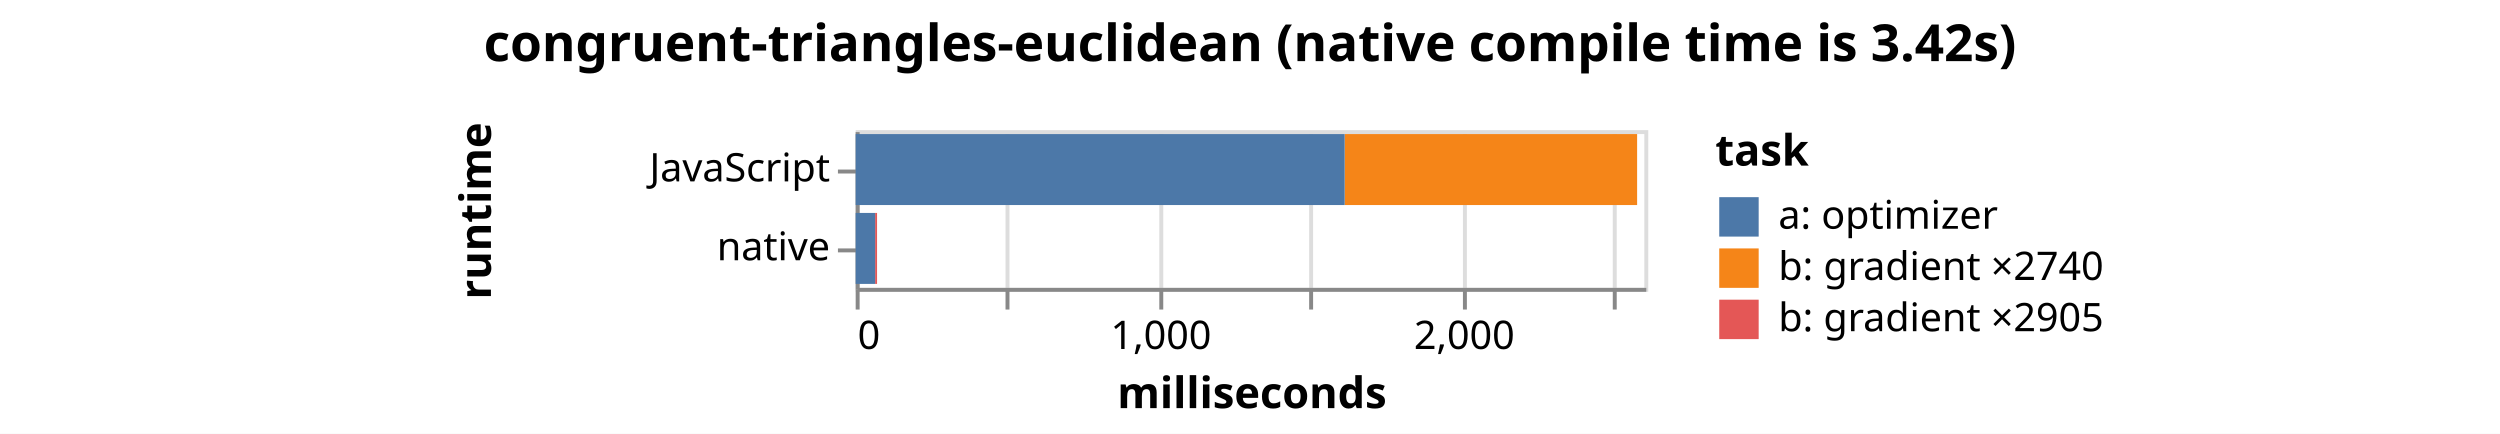
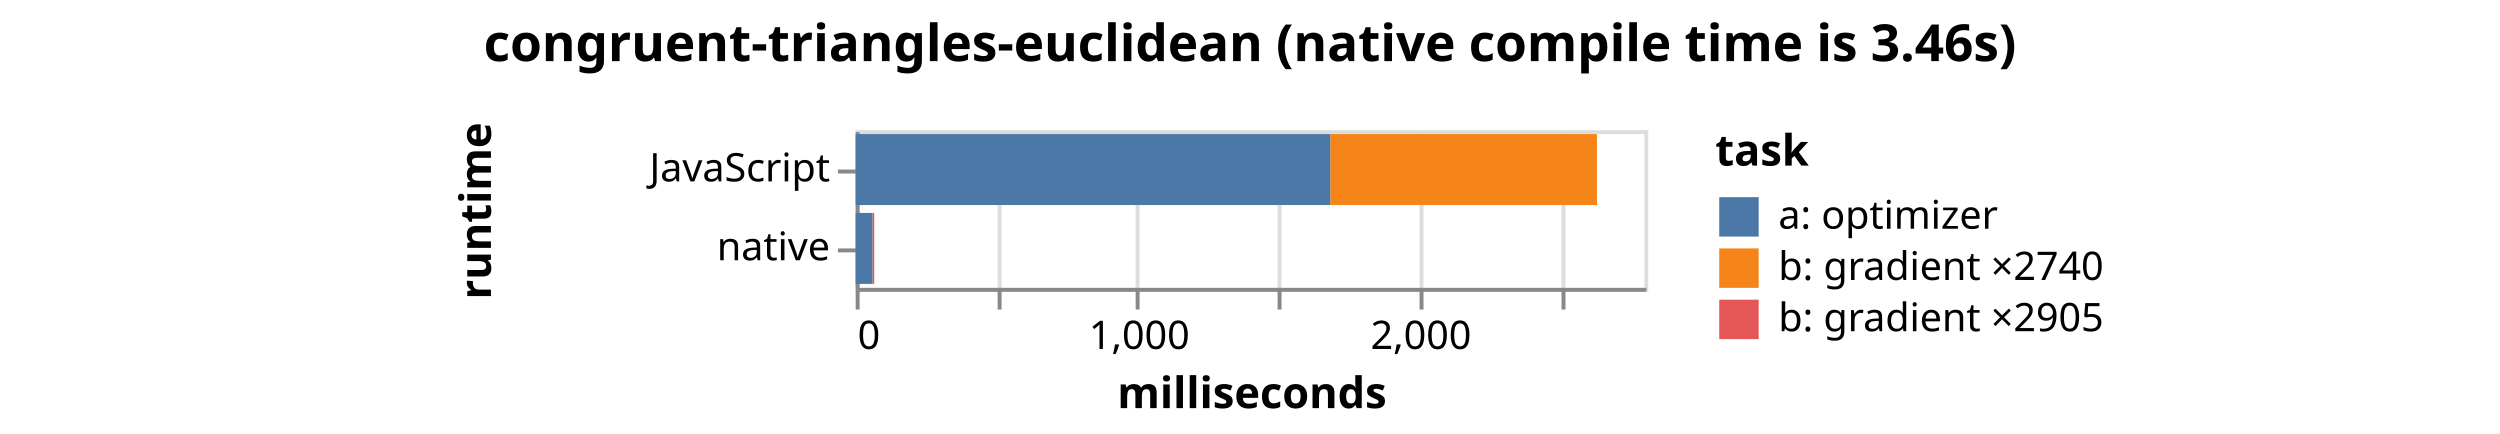
<svg xmlns="http://www.w3.org/2000/svg" version="1.1" class="marks" width="634" height="110" viewBox="0 0 634 110">
  <rect width="634" height="110" fill="white" />
  <g fill="none" stroke-miterlimit="10" transform="translate(217,33)">
    <g class="mark-group role-frame root" role="graphics-object" aria-roledescription="group mark container">
      <g transform="translate(0,0)">
        <path class="background" aria-hidden="true" d="M0.5,0.5h200v40h-200Z" stroke="#ddd" />
        <g>
          <g class="mark-group role-axis" aria-hidden="true">
            <g transform="translate(0.5,40.5)">
              <path class="background" aria-hidden="true" d="M0,0h0v0h0Z" pointer-events="none" />
              <g>
                <g class="mark-rule role-axis-grid" pointer-events="none">
                  <line transform="translate(0,0)" x2="0" y2="-40" stroke="#ddd" stroke-width="1" opacity="1" />
-                   <line transform="translate(38,0)" x2="0" y2="-40" stroke="#ddd" stroke-width="1" opacity="1" />
-                   <line transform="translate(77,0)" x2="0" y2="-40" stroke="#ddd" stroke-width="1" opacity="1" />
-                   <line transform="translate(115,0)" x2="0" y2="-40" stroke="#ddd" stroke-width="1" opacity="1" />
-                   <line transform="translate(154,0)" x2="0" y2="-40" stroke="#ddd" stroke-width="1" opacity="1" />
-                   <line transform="translate(192,0)" x2="0" y2="-40" stroke="#ddd" stroke-width="1" opacity="1" />
+                   <line transform="translate(36,0)" x2="0" y2="-40" stroke="#ddd" stroke-width="1" opacity="1" />
+                   <line transform="translate(71,0)" x2="0" y2="-40" stroke="#ddd" stroke-width="1" opacity="1" />
+                   <line transform="translate(107,0)" x2="0" y2="-40" stroke="#ddd" stroke-width="1" opacity="1" />
+                   <line transform="translate(143,0)" x2="0" y2="-40" stroke="#ddd" stroke-width="1" opacity="1" />
+                   <line transform="translate(179,0)" x2="0" y2="-40" stroke="#ddd" stroke-width="1" opacity="1" />
                </g>
              </g>
              <path class="foreground" aria-hidden="true" d="" pointer-events="none" display="none" />
            </g>
          </g>
-           <g class="mark-group role-axis" role="graphics-symbol" aria-roledescription="axis" aria-label="X-axis titled 'milliseconds' for a linear scale with values from 0 to 2,600">
+           <g class="mark-group role-axis" role="graphics-symbol" aria-roledescription="axis" aria-label="X-axis titled 'milliseconds' for a linear scale with values from 0 to 2,800">
            <g transform="translate(0.5,40.5)">
              <path class="background" aria-hidden="true" d="M0,0h0v0h0Z" pointer-events="none" />
              <g>
                <g class="mark-rule role-axis-tick" pointer-events="none">
                  <line transform="translate(0,0)" x2="0" y2="5" stroke="#888" stroke-width="1" opacity="1" />
-                   <line transform="translate(38,0)" x2="0" y2="5" stroke="#888" stroke-width="1" opacity="1" />
-                   <line transform="translate(77,0)" x2="0" y2="5" stroke="#888" stroke-width="1" opacity="1" />
-                   <line transform="translate(115,0)" x2="0" y2="5" stroke="#888" stroke-width="1" opacity="1" />
-                   <line transform="translate(154,0)" x2="0" y2="5" stroke="#888" stroke-width="1" opacity="1" />
-                   <line transform="translate(192,0)" x2="0" y2="5" stroke="#888" stroke-width="1" opacity="1" />
+                   <line transform="translate(36,0)" x2="0" y2="5" stroke="#888" stroke-width="1" opacity="1" />
+                   <line transform="translate(71,0)" x2="0" y2="5" stroke="#888" stroke-width="1" opacity="1" />
+                   <line transform="translate(107,0)" x2="0" y2="5" stroke="#888" stroke-width="1" opacity="1" />
+                   <line transform="translate(143,0)" x2="0" y2="5" stroke="#888" stroke-width="1" opacity="1" />
+                   <line transform="translate(179,0)" x2="0" y2="5" stroke="#888" stroke-width="1" opacity="1" />
                </g>
                <g class="mark-text role-axis-label" pointer-events="none">
                  <text text-anchor="start" transform="translate(0,15)" font-family="sans-serif" font-size="10px" fill="#000" opacity="1">0</text>
-                   <text text-anchor="middle" transform="translate(38.46154,15)" font-family="sans-serif" font-size="10px" fill="#000" opacity="0">500</text>
-                   <text text-anchor="middle" transform="translate(76.92308,15)" font-family="sans-serif" font-size="10px" fill="#000" opacity="1">1,000</text>
-                   <text text-anchor="middle" transform="translate(115.3846,15)" font-family="sans-serif" font-size="10px" fill="#000" opacity="0">1,500</text>
-                   <text text-anchor="middle" transform="translate(153.8462,15)" font-family="sans-serif" font-size="10px" fill="#000" opacity="1">2,000</text>
-                   <text text-anchor="middle" transform="translate(192.3077,15)" font-family="sans-serif" font-size="10px" fill="#000" opacity="0">2,500</text>
+                   <text text-anchor="middle" transform="translate(35.71429,15)" font-family="sans-serif" font-size="10px" fill="#000" opacity="0">500</text>
+                   <text text-anchor="middle" transform="translate(71.42857,15)" font-family="sans-serif" font-size="10px" fill="#000" opacity="1">1,000</text>
+                   <text text-anchor="middle" transform="translate(107.1429,15)" font-family="sans-serif" font-size="10px" fill="#000" opacity="0">1,500</text>
+                   <text text-anchor="middle" transform="translate(142.8571,15)" font-family="sans-serif" font-size="10px" fill="#000" opacity="1">2,000</text>
+                   <text text-anchor="middle" transform="translate(178.5714,15)" font-family="sans-serif" font-size="10px" fill="#000" opacity="0">2,500</text>
                </g>
                <g class="mark-rule role-axis-domain" pointer-events="none">
                  <line transform="translate(0,0)" x2="200" y2="0" stroke="#888" stroke-width="1" opacity="1" />
                </g>
                <g class="mark-text role-axis-title" pointer-events="none">
                  <text text-anchor="middle" transform="translate(100,30)" font-family="sans-serif" font-size="11px" font-weight="bold" fill="#000" opacity="1">milliseconds</text>
                </g>
              </g>
              <path class="foreground" aria-hidden="true" d="" pointer-events="none" display="none" />
            </g>
          </g>
          <g class="mark-group role-axis" role="graphics-symbol" aria-roledescription="axis" aria-label="Y-axis titled 'runtime' for a discrete scale with 2 values: JavaScript, native">
            <g transform="translate(0.5,0.5)">
              <path class="background" aria-hidden="true" d="M0,0h0v0h0Z" pointer-events="none" />
              <g>
                <g class="mark-rule role-axis-tick" pointer-events="none">
                  <line transform="translate(0,10)" x2="-5" y2="0" stroke="#888" stroke-width="1" opacity="1" />
                  <line transform="translate(0,30)" x2="-5" y2="0" stroke="#888" stroke-width="1" opacity="1" />
                </g>
                <g class="mark-text role-axis-label" pointer-events="none">
                  <text text-anchor="end" transform="translate(-7,12.5)" font-family="sans-serif" font-size="10px" fill="#000" opacity="1">JavaScript</text>
                  <text text-anchor="end" transform="translate(-7,32.5)" font-family="sans-serif" font-size="10px" fill="#000" opacity="1">native</text>
                </g>
                <g class="mark-rule role-axis-domain" pointer-events="none">
                  <line transform="translate(0,0)" x2="0" y2="40" stroke="#888" stroke-width="1" opacity="1" />
                </g>
                <g class="mark-text role-axis-title" pointer-events="none">
                  <text text-anchor="middle" transform="translate(-91,20) rotate(-90) translate(0,-2)" font-family="sans-serif" font-size="11px" font-weight="bold" fill="#000" opacity="1">runtime</text>
                </g>
              </g>
              <path class="foreground" aria-hidden="true" d="" pointer-events="none" display="none" />
            </g>
          </g>
          <g class="mark-rect role-mark marks" role="graphics-object" aria-roledescription="rect mark container">
-             <path aria-label="milliseconds: 964.128458; runtime: JavaScript; task: b: gradient  ×2740" role="graphics-symbol" aria-roledescription="bar" d="M124.009,1h74.164v18h-74.164Z" fill="#f58518" />
-             <path aria-label="milliseconds: 1612.122834; runtime: JavaScript; task: a: optimizer" role="graphics-symbol" aria-roledescription="bar" d="M0,1h124.009v18h-124.009Z" fill="#4c78a8" />
-             <path aria-label="milliseconds: 6.346708; runtime: native; task: b: gradient ×2905" role="graphics-symbol" aria-roledescription="bar" d="M4.932,21h0.488v18h-0.488Z" fill="#e45756" />
-             <path aria-label="milliseconds: 64.117375; runtime: native; task: a: optimizer" role="graphics-symbol" aria-roledescription="bar" d="M0,21h4.932v18h-4.932Z" fill="#4c78a8" />
+             <path aria-label="milliseconds: 947.02775; runtime: JavaScript; task: b: gradient  ×2740" role="graphics-symbol" aria-roledescription="bar" d="M120.349,1h67.645v18h-67.645Z" fill="#f58518" />
+             <path aria-label="milliseconds: 1684.882292; runtime: JavaScript; task: a: optimizer" role="graphics-symbol" aria-roledescription="bar" d="M0,1h120.349v18h-120.349Z" fill="#4c78a8" />
+             <path aria-label="milliseconds: 6.371458; runtime: native; task: b: gradient ×2905" role="graphics-symbol" aria-roledescription="bar" d="M4.253,21h0.455v18h-0.455Z" fill="#e45756" />
+             <path aria-label="milliseconds: 59.535333; runtime: native; task: a: optimizer" role="graphics-symbol" aria-roledescription="bar" d="M0,21h4.253v18h-4.253Z" fill="#4c78a8" />
          </g>
          <g class="mark-group role-legend" role="graphics-symbol" aria-roledescription="legend" aria-label="Symbol legend titled 'task' for fill color with 3 values: a: optimizer, b: gradient  ×2740, b: gradient ×2905">
            <g transform="translate(218,0)">
              <path class="background" aria-hidden="true" d="M0,0h160v53h-160Z" pointer-events="none" />
              <g>
                <g class="mark-group role-legend-entry">
                  <g transform="translate(0,16)">
                    <path class="background" aria-hidden="true" d="M0,0h0v0h0Z" pointer-events="none" />
                    <g>
                      <g class="mark-group role-scope" role="graphics-object" aria-roledescription="group mark container">
                        <g transform="translate(0,0)">
                          <path class="background" aria-hidden="true" d="M0,0h160v11h-160Z" pointer-events="none" opacity="1" />
                          <g>
                            <g class="mark-symbol role-legend-symbol" pointer-events="none">
                              <path transform="translate(6,6)" d="M-5,-5h10v10h-10Z" fill="#4c78a8" stroke-width="1.5" opacity="1" />
                            </g>
                            <g class="mark-text role-legend-label" pointer-events="none">
                              <text text-anchor="start" transform="translate(16,9)" font-family="sans-serif" font-size="10px" fill="#000" opacity="1">a: optimizer</text>
                            </g>
                          </g>
                          <path class="foreground" aria-hidden="true" d="" pointer-events="none" display="none" />
                        </g>
                        <g transform="translate(0,13)">
                          <path class="background" aria-hidden="true" d="M0,0h160v11h-160Z" pointer-events="none" opacity="1" />
                          <g>
                            <g class="mark-symbol role-legend-symbol" pointer-events="none">
                              <path transform="translate(6,6)" d="M-5,-5h10v10h-10Z" fill="#f58518" stroke-width="1.5" opacity="1" />
                            </g>
                            <g class="mark-text role-legend-label" pointer-events="none">
                              <text text-anchor="start" transform="translate(16,9)" font-family="sans-serif" font-size="10px" fill="#000" opacity="1">b: gradient  ×2740</text>
                            </g>
                          </g>
                          <path class="foreground" aria-hidden="true" d="" pointer-events="none" display="none" />
                        </g>
                        <g transform="translate(0,26)">
                          <path class="background" aria-hidden="true" d="M0,0h160v11h-160Z" pointer-events="none" opacity="1" />
                          <g>
                            <g class="mark-symbol role-legend-symbol" pointer-events="none">
                              <path transform="translate(6,6)" d="M-5,-5h10v10h-10Z" fill="#e45756" stroke-width="1.5" opacity="1" />
                            </g>
                            <g class="mark-text role-legend-label" pointer-events="none">
                              <text text-anchor="start" transform="translate(16,9)" font-family="sans-serif" font-size="10px" fill="#000" opacity="1">b: gradient ×2905</text>
                            </g>
                          </g>
                          <path class="foreground" aria-hidden="true" d="" pointer-events="none" display="none" />
                        </g>
                      </g>
                    </g>
                    <path class="foreground" aria-hidden="true" d="" pointer-events="none" display="none" />
                  </g>
                </g>
                <g class="mark-text role-legend-title" pointer-events="none">
                  <text text-anchor="start" transform="translate(0,9)" font-family="sans-serif" font-size="11px" font-weight="bold" fill="#000" opacity="1">task</text>
                </g>
              </g>
              <path class="foreground" aria-hidden="true" d="" pointer-events="none" display="none" />
            </g>
          </g>
          <g class="mark-group role-title">
            <g transform="translate(100,-27.5)">
              <path class="background" aria-hidden="true" d="M0,0h0v0h0Z" pointer-events="none" />
              <g>
-                 <g class="mark-text role-title-text" role="graphics-symbol" aria-roledescription="title" aria-label="Title text 'congruent-triangles-euclidean (native compile time is 3.42s)'" pointer-events="none">
-                   <text text-anchor="middle" transform="translate(0,10)" font-family="sans-serif" font-size="13px" font-weight="bold" fill="#000" opacity="1">congruent-triangles-euclidean (native compile time is 3.42s)</text>
+                 <g class="mark-text role-title-text" role="graphics-symbol" aria-roledescription="title" aria-label="Title text 'congruent-triangles-euclidean (native compile time is 3.46s)'" pointer-events="none">
+                   <text text-anchor="middle" transform="translate(0,10)" font-family="sans-serif" font-size="13px" font-weight="bold" fill="#000" opacity="1">congruent-triangles-euclidean (native compile time is 3.46s)</text>
                </g>
              </g>
              <path class="foreground" aria-hidden="true" d="" pointer-events="none" display="none" />
            </g>
          </g>
        </g>
        <path class="foreground" aria-hidden="true" d="" display="none" />
      </g>
    </g>
  </g>
</svg>
